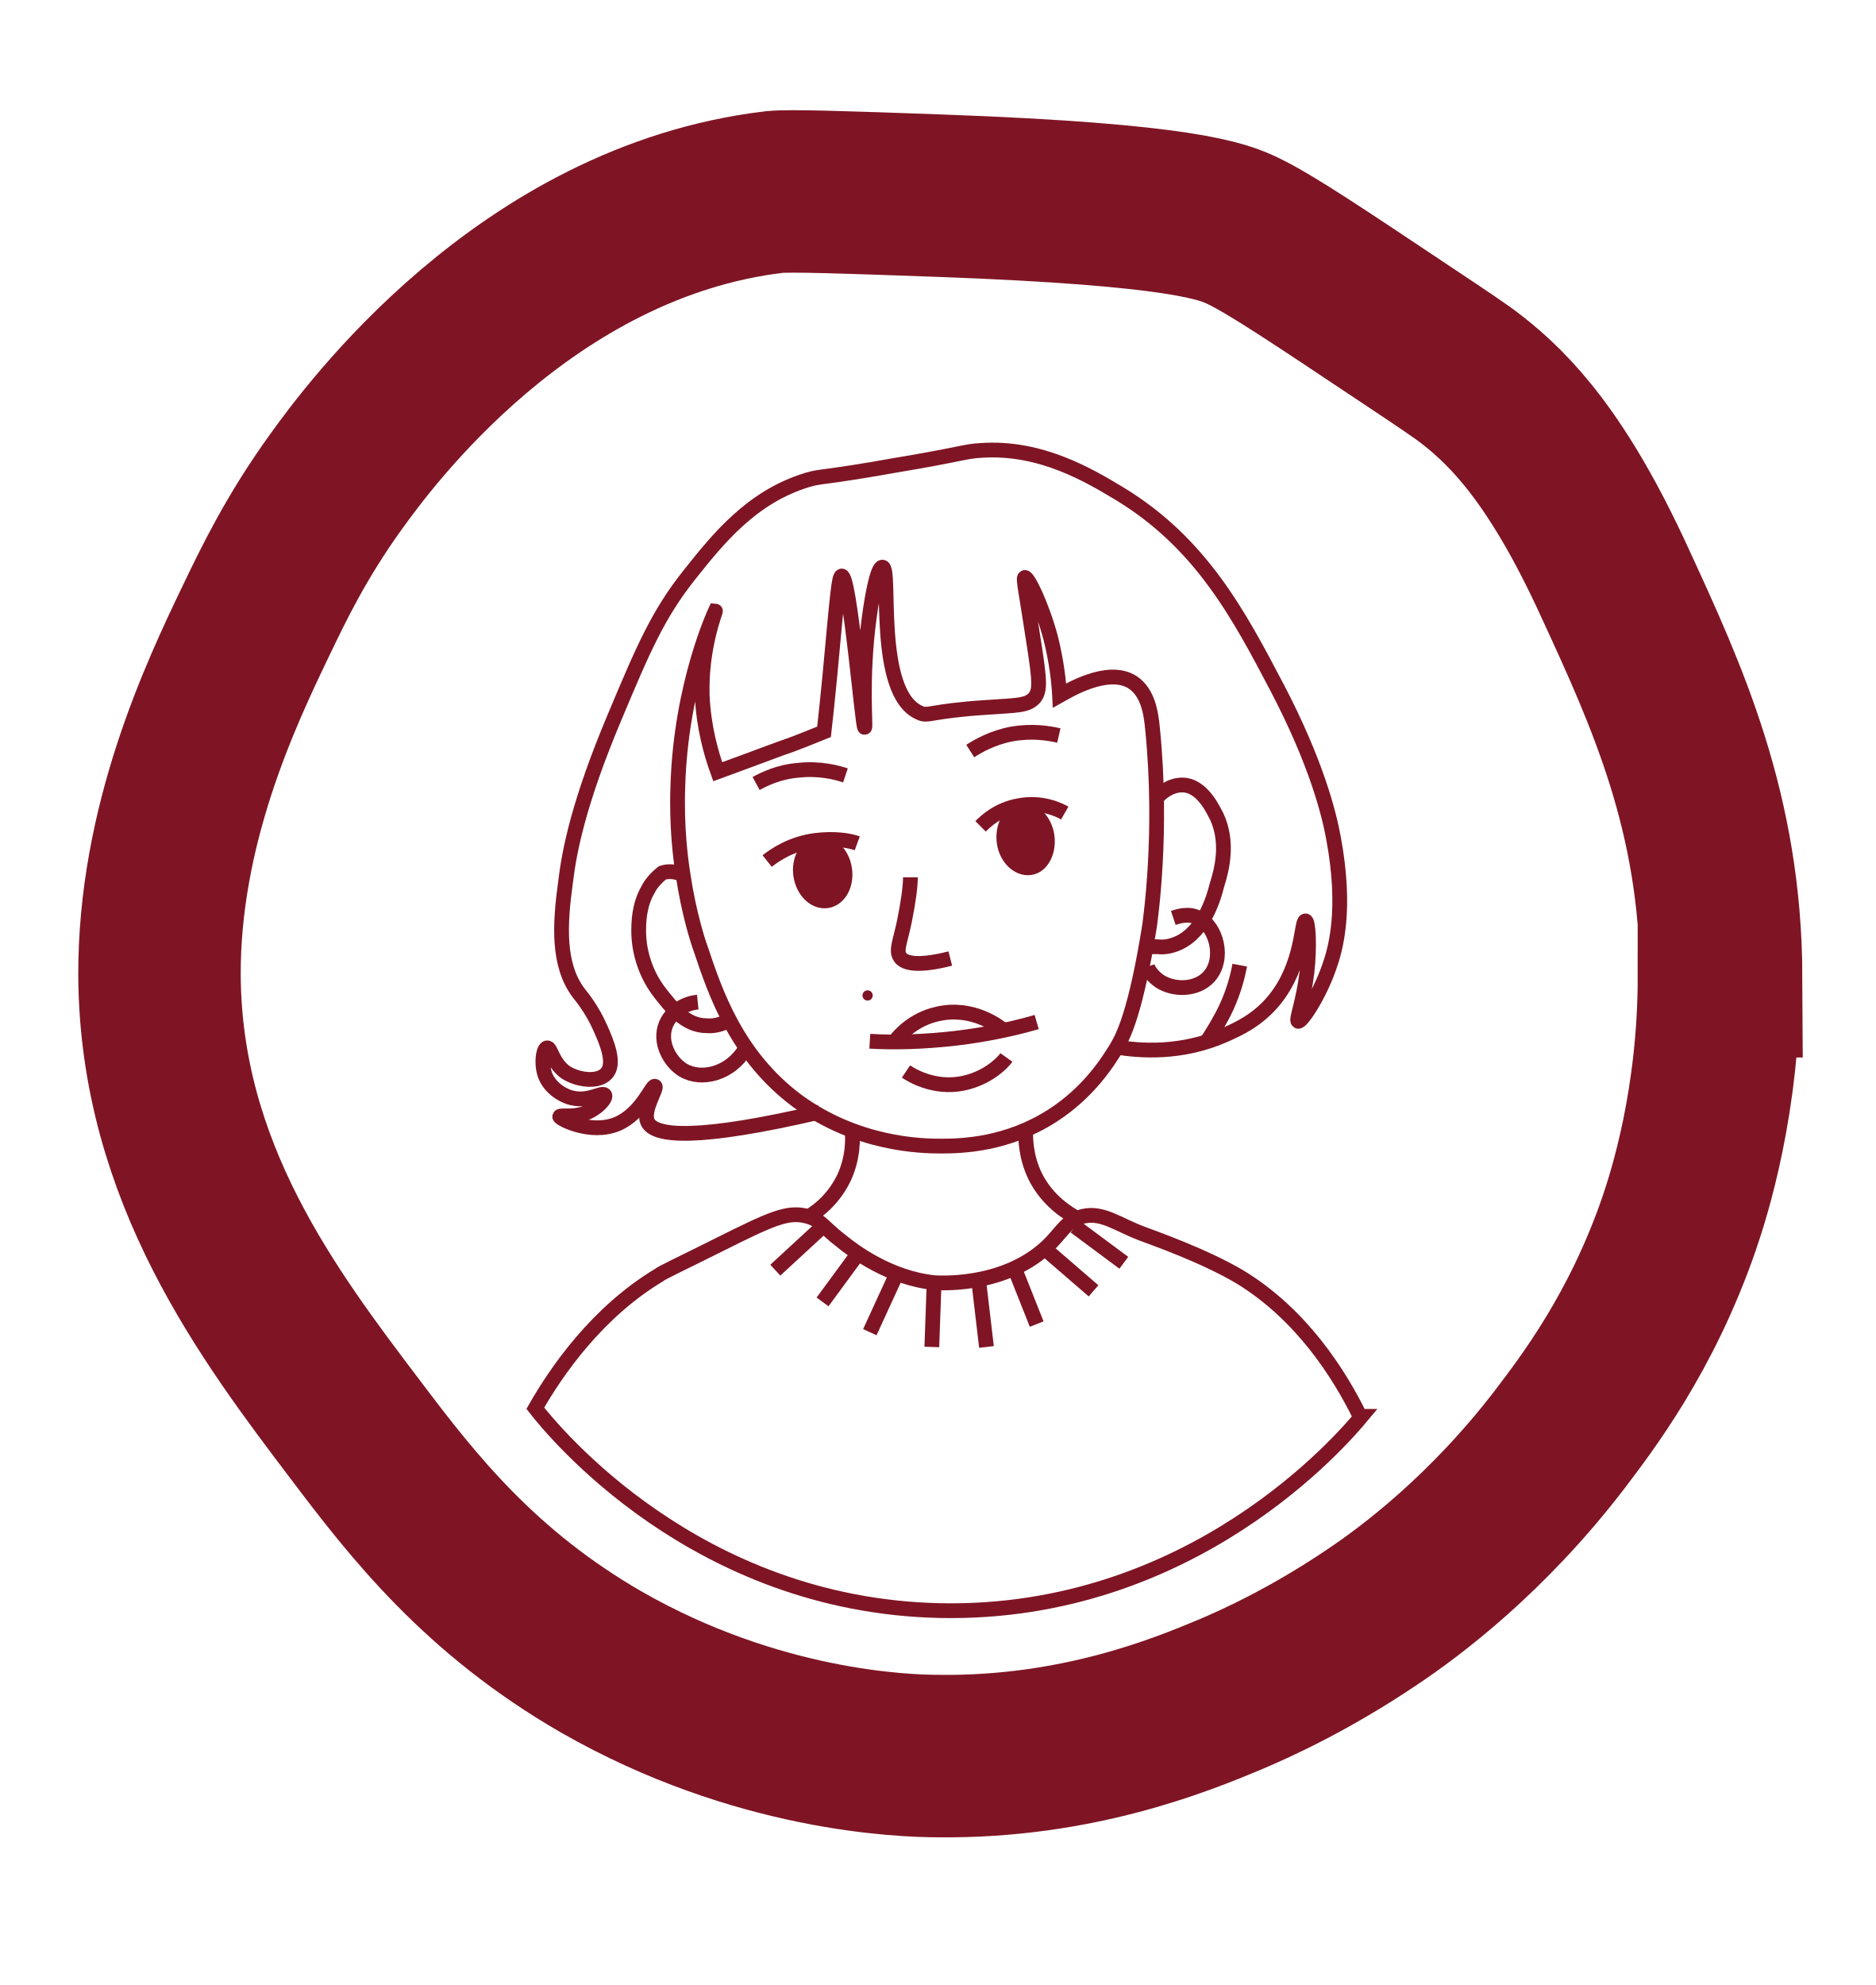
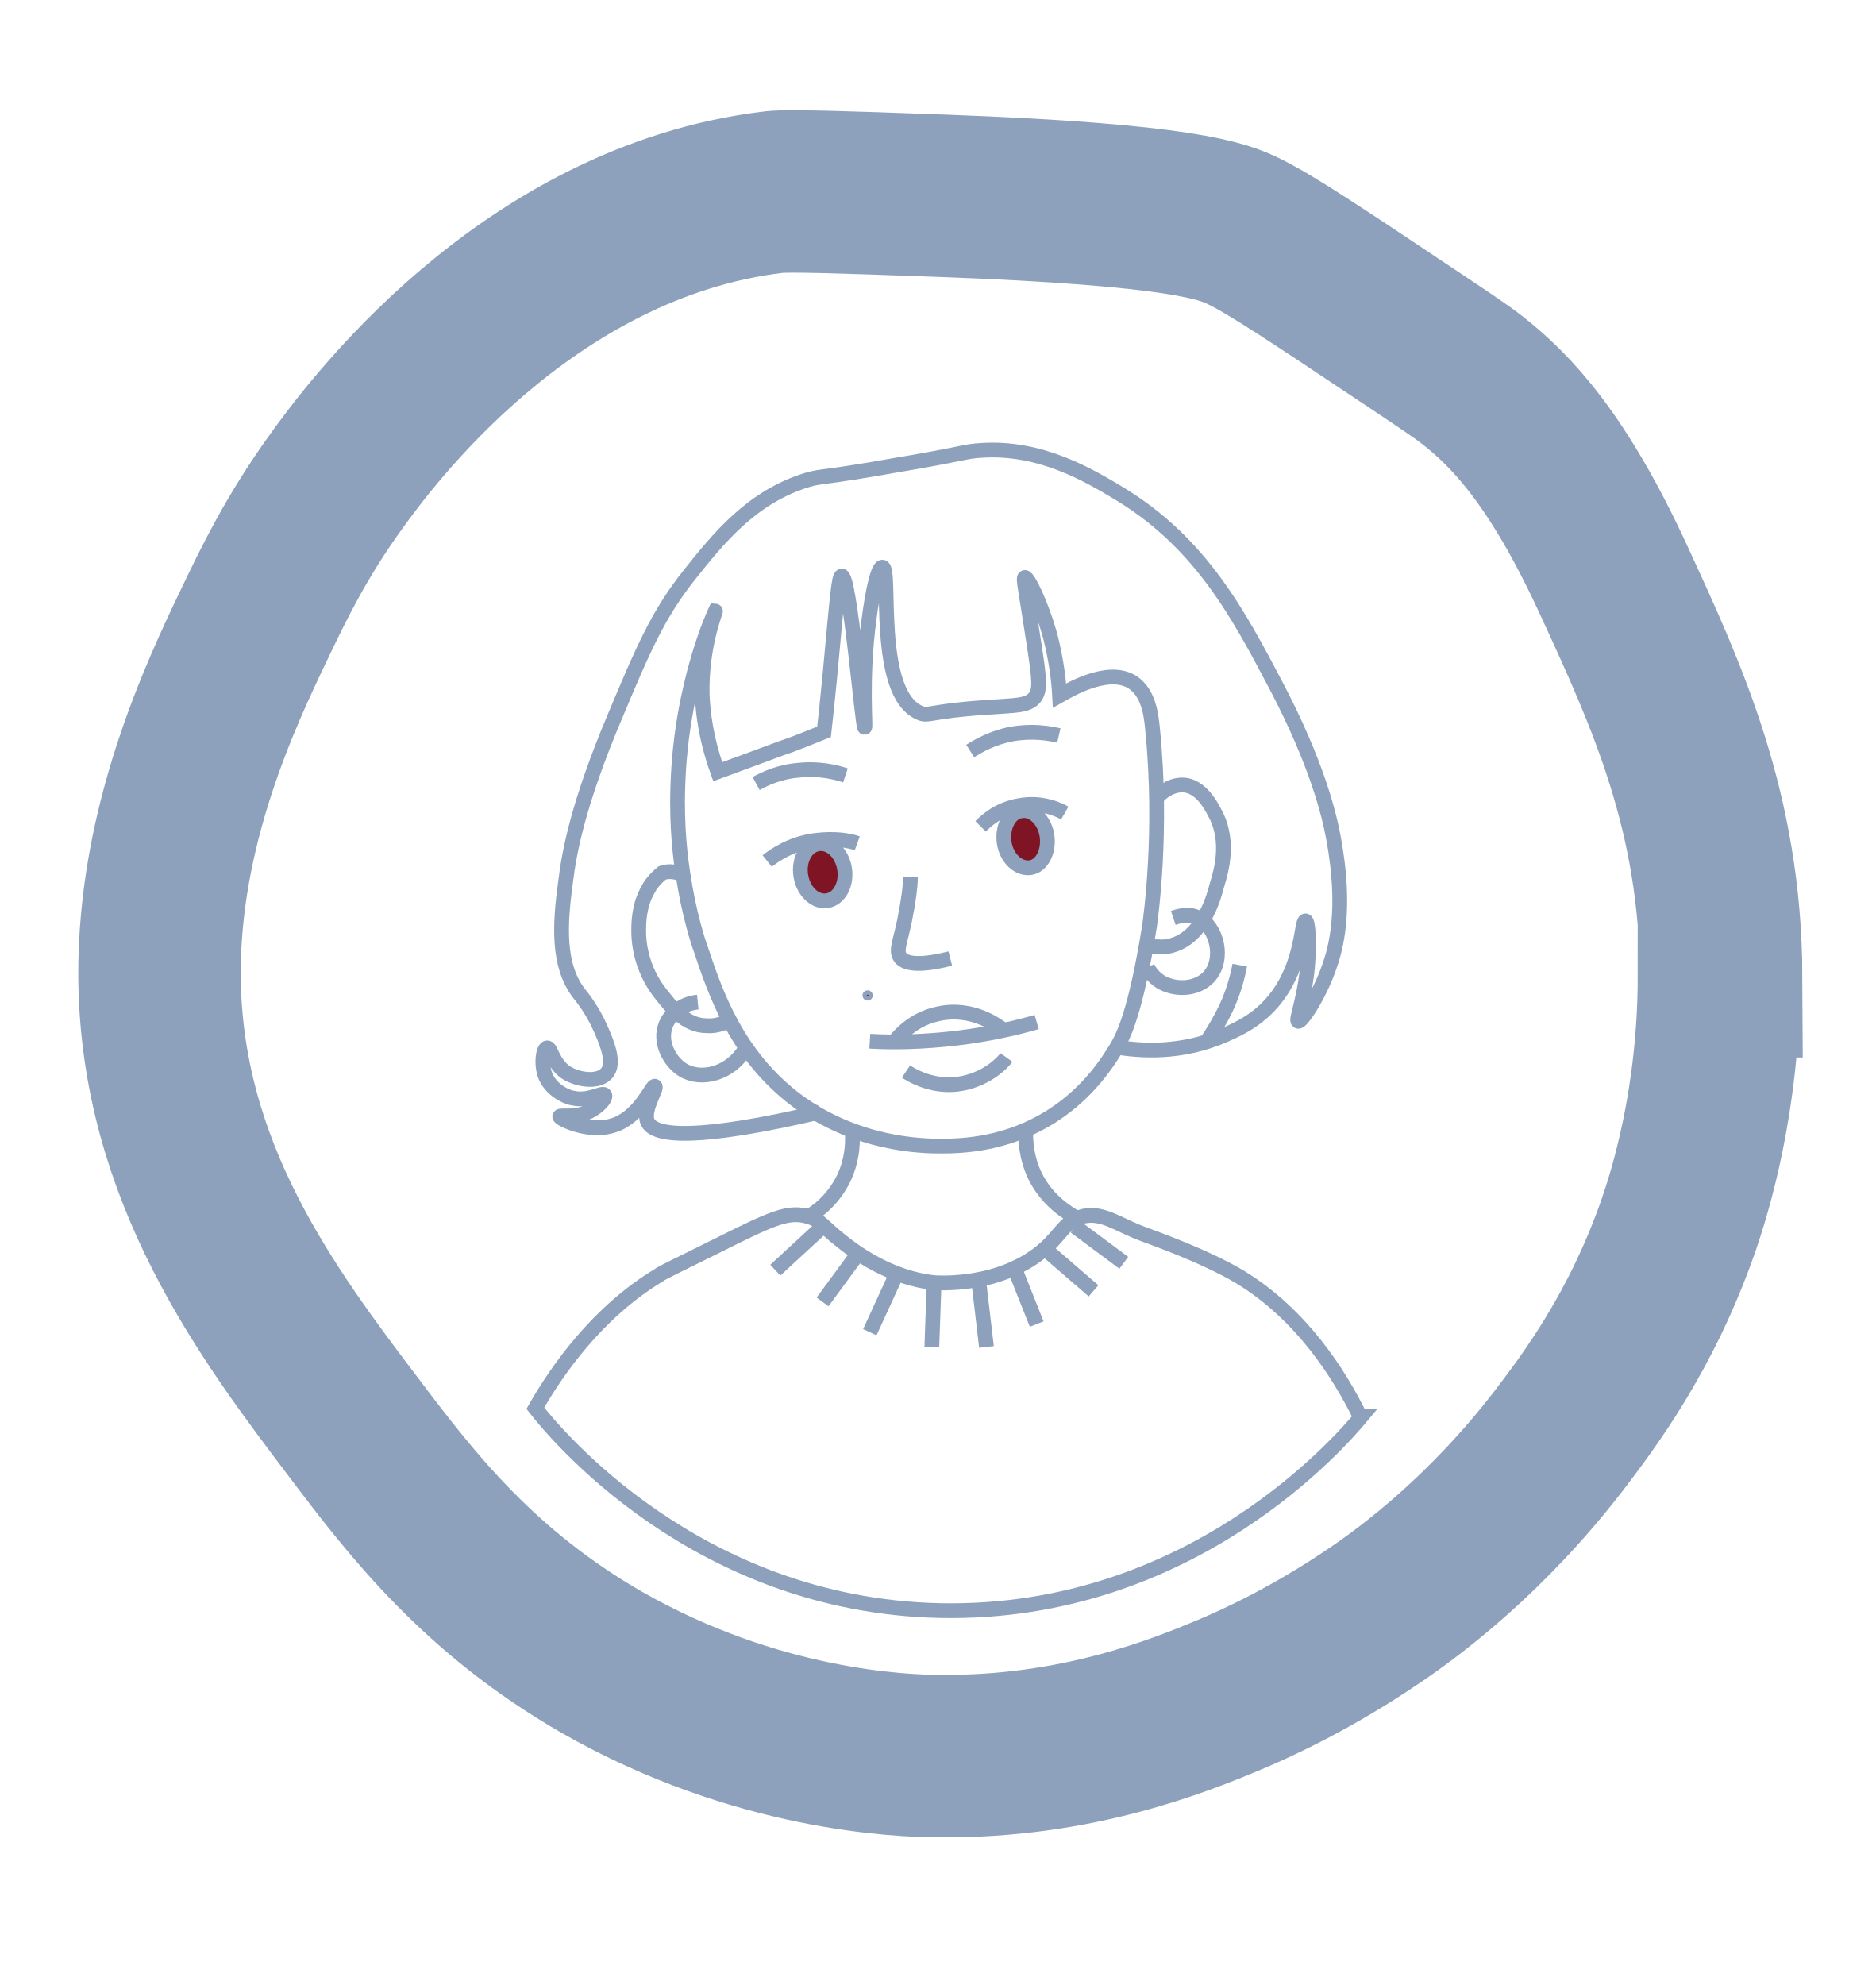
<svg xmlns="http://www.w3.org/2000/svg" id="Lag_1" version="1.1" viewBox="0 0 254 268.8">
  <defs>
    <style>
-       .st0, .st1 {
+       .st0 {
+         stroke-width: 22px;
+       }
+ 
+       .st0, .st1, .st2, .st3, .st4 {
+         stroke: #8da1bd;
+       }
+ 
+       .st0, .st1, .st3, .st4 {
+         stroke-miterlimit: 10;
+       }
+ 
+       .st0, .st4 {
+         fill: none;
+       }
+ 
+       .st1, .st2, .st3 {
        fill: #7f1524;
      }

-       .st0, .st1, .st2, .st3 {
-         stroke: #7f1524;
-         stroke-miterlimit: 10;
-       }
- 
-       .st0, .st3 {
+       .st1, .st4 {
        stroke-width: 2px;
      }

-       .st1 {
-         stroke-width: .8px;
+       .st2 {
+         stroke-miterlimit: 10;
+         stroke-width: 2px;
      }

-       .st2 {
-         stroke-width: 22px;
-       }
- 
-       .st2, .st3 {
-         fill: none;
+       .st3 {
+         stroke-width: .8px;
      }
    </style>
  </defs>
-   <path class="st2" d="M232.8,132.2c0,16.9-4,29.4-5.4,33.5-5.1,14.8-12.5,24.4-16.3,29.4-9.7,12.6-19.9,20.3-25.3,23.9-8.3,5.6-15.5,8.9-19.3,10.5-6.7,2.8-20.7,8.5-39.3,8.3-5,0-24.7-.7-45.7-12.7-16.5-9.5-25.6-21.2-33.3-31.4-11.9-15.7-26.4-34.9-26.6-61.5-.1-20.4,8.2-38,13-48,2.4-5,5.5-11.5,11-19.1,4.2-5.8,25.5-35.1,59.3-39.1,2-.2,8.8,0,22.4.5,33.1,1.2,38.4,3.5,41.1,4.8,3.9,1.9,10,6,22.3,14.2,4.8,3.2,7.2,4.8,8.6,5.9,5.4,4.2,11.8,10.9,19.4,27.5,7.1,15.4,14.3,31.1,14.4,53.3Z" />
-   <path class="st3" d="M91.8,106.5c-.2,5.6.4,10,.7,11.9.8,5.4,2.1,9.3,2.4,10.1,2,6,4.9,14.5,13.1,20.6,8.1,5.9,16.7,6.1,19.4,6.1,3,0,9-.2,15.1-4.1,5-3.2,7.6-7.4,8.7-9.2.9-1.5,2.6-4.7,4.5-16.6.1-.9,1.8-12.5.4-26.5-.2-2.2-.6-5-2.7-6.4-3.4-2.2-9,1.3-9.9,1.8-.1-1.9-.4-4.6-1.2-7.8-1.2-4.5-3.1-8.3-3.5-8.2-.3,0,.2,2.1,1.3,9.4.7,4.6.8,5.9,0,6.9-1,1.1-2.4,1-6.6,1.3-7.7.5-7.8,1.3-9,.7-6.1-2.7-3.7-19.7-5-19.7-.6,0-1.3,3.2-1.8,7-1.1,8.3-.4,14.7-.6,14.7-.3,0-2-20.5-3.1-20.5-.4,0-.6,2.6-1.6,13.4-.3,3.2-.6,5.9-.8,7.7-2,.8-3.9,1.6-6,2.3-2.9,1.1-5.7,2.1-8.4,3.1-.9-2.5-1.9-6-2.1-10.3-.2-6.6,1.9-11.5,1.8-11.5,0,0-4.7,9.9-5.1,23.8Z" />
-   <path class="st3" d="M98.5,138.3c-.6.3-1.6.7-2.8.6-3,0-4.9-2.7-6.2-4.3-2.8-3.5-3-7.3-3-8.4,0-1.2,0-3.6,1.3-5.8.3-.6.9-1.4,1.9-2.2,0,0,0,0,0,0,.6-.2,1.5-.3,2.7.2" />
-   <path class="st3" d="M94.5,135.7c-2,.2-3.6,1.4-4.3,3-1,2.4.5,5.1,2.3,6.2,2.5,1.5,6.4.5,8.4-2.8" />
-   <path class="st3" d="M156.7,108c.4-.5,1.7-1.7,3.4-1.7,2.8,0,4.3,3.6,4.7,4.3,1.6,3.5.7,7.1,0,9.3-.4,1.6-1.7,6.2-5.2,7.8-1.1.5-2.1.6-2.8.5h-1.1" />
-   <path class="st3" d="M158.9,124.3c.6-.2,2.1-.7,3.4,0,2.5,1.2,3.6,5.6,1.4,8-1.7,1.8-4.7,1.8-6.6.6-.9-.6-1.5-1.4-1.7-2" />
+   <path class="st0" d="M232.8,132.2c0,16.9-4,29.4-5.4,33.5-5.1,14.8-12.5,24.4-16.3,29.4-9.7,12.6-19.9,20.3-25.3,23.9-8.3,5.6-15.5,8.9-19.3,10.5-6.7,2.8-20.7,8.5-39.3,8.3-5,0-24.7-.7-45.7-12.7-16.5-9.5-25.6-21.2-33.3-31.4-11.9-15.7-26.4-34.9-26.6-61.5-.1-20.4,8.2-38,13-48,2.4-5,5.5-11.5,11-19.1,4.2-5.8,25.5-35.1,59.3-39.1,2-.2,8.8,0,22.4.5,33.1,1.2,38.4,3.5,41.1,4.8,3.9,1.9,10,6,22.3,14.2,4.8,3.2,7.2,4.8,8.6,5.9,5.4,4.2,11.8,10.9,19.4,27.5,7.1,15.4,14.3,31.1,14.4,53.3h-.3Z" />
+   <path class="st4" d="M91.8,106.5c-.2,5.6.4,10,.7,11.9.8,5.4,2.1,9.3,2.4,10.1,2,6,4.9,14.5,13.1,20.6,8.1,5.9,16.7,6.1,19.4,6.1,3,0,9-.2,15.1-4.1,5-3.2,7.6-7.4,8.7-9.2.9-1.5,2.6-4.7,4.5-16.6.1-.9,1.8-12.5.4-26.5-.2-2.2-.6-5-2.7-6.4-3.4-2.2-9,1.3-9.9,1.8-.1-1.9-.4-4.6-1.2-7.8-1.2-4.5-3.1-8.3-3.5-8.2-.3,0,.2,2.1,1.3,9.4.7,4.6.8,5.9,0,6.9-1,1.1-2.4,1-6.6,1.3-7.7.5-7.8,1.3-9,.7-6.1-2.7-3.7-19.7-5-19.7-.6,0-1.3,3.2-1.8,7-1.1,8.3-.4,14.7-.6,14.7-.3,0-2-20.5-3.1-20.5-.4,0-.6,2.6-1.6,13.4-.3,3.2-.6,5.9-.8,7.7-2,.8-3.9,1.6-6,2.3-2.9,1.1-5.7,2.1-8.4,3.1-.9-2.5-1.9-6-2.1-10.3-.2-6.6,1.9-11.5,1.8-11.5,0,0-4.7,9.9-5.1,23.8h0Z" />
+   <path class="st4" d="M98.5,138.3c-.6.3-1.6.7-2.8.6-3,0-4.9-2.7-6.2-4.3-2.8-3.5-3-7.3-3-8.4,0-1.2,0-3.6,1.3-5.8.3-.6.9-1.4,1.9-2.2h0c.6-.2,1.5-.3,2.7.2" />
+   <path class="st4" d="M94.5,135.7c-2,.2-3.6,1.4-4.3,3-1,2.4.5,5.1,2.3,6.2,2.5,1.5,6.4.5,8.4-2.8" />
+   <path class="st4" d="M156.7,108c.4-.5,1.7-1.7,3.4-1.7,2.8,0,4.3,3.6,4.7,4.3,1.6,3.5.7,7.1,0,9.3-.4,1.6-1.7,6.2-5.2,7.8-1.1.5-2.1.6-2.8.5h-1.1" />
+   <path class="st4" d="M158.9,124.3c.6-.2,2.1-.7,3.4,0,2.5,1.2,3.6,5.6,1.4,8-1.7,1.8-4.7,1.8-6.6.6-.9-.6-1.5-1.4-1.7-2" />
  <g>
-     <path class="st3" d="M117.8,141c3.3.2,7.2.1,11.6-.4,4.2-.5,7.9-1.3,11-2.2" />
-     <path class="st3" d="M122.7,145.1c.6.4,3.7,2.4,7.7,1.6,3.4-.7,5.4-2.8,5.9-3.5" />
-     <path class="st3" d="M135.9,139.5c-.5-.4-4.1-3.3-8.9-2.2-3.3.7-5.3,3-5.8,3.7" />
+     <path class="st4" d="M117.8,141c3.3.2,7.2.1,11.6-.4,4.2-.5,7.9-1.3,11-2.2" />
+     <path class="st4" d="M122.7,145.1c.6.4,3.7,2.4,7.7,1.6,3.4-.7,5.4-2.8,5.9-3.5" />
+     <path class="st4" d="M135.9,139.5c-.5-.4-4.1-3.3-8.9-2.2-3.3.7-5.3,3-5.8,3.7" />
  </g>
-   <path class="st3" d="M123.3,118.8c0,1.3-.3,3.4-.8,5.9-.6,2.9-1.2,4-.6,4.9.4.6,1.7,1.5,6.8.2" />
-   <ellipse class="st0" cx="111.4" cy="118.2" rx="3" ry="3.9" transform="translate(-17.1 18.8) rotate(-9)" />
-   <path class="st0" d="M141.8,113.2c.3,2.1-.7,4.1-2.3,4.3s-3.2-1.3-3.5-3.4c-.3-2.1.7-4.1,2.3-4.3,1.6-.3,3.2,1.3,3.5,3.4Z" />
-   <path class="st3" d="M103.9,116.6c1-.8,3.3-2.4,6.6-2.8,2.5-.3,4.5,0,5.6.4" />
-   <path class="st3" d="M132.8,111.9c.6-.6,2.3-2.3,5.2-2.8,3.1-.6,5.5.6,6.2,1" />
-   <path class="st3" d="M102.4,106.1c1.1-.6,3.1-1.6,5.8-1.8,2.8-.3,5.1.3,6.3.7" />
-   <path class="st3" d="M131.4,101.7c1.1-.7,3-1.8,5.6-2.3,2.8-.5,5.1-.1,6.4.2" />
-   <path class="st3" d="M184.2,191.8c-2.8-5.7-7.9-13.8-16.3-18.9-4.9-2.9-11.8-5.3-13.1-5.8-3.3-1.2-5.4-3-8.1-2.4-2.4.6-2.9,2.3-5.1,4.3-6,5.4-14.7,4.7-15,4.7-6.1-.6-11-4.3-12.6-5.6-2.6-2-2.8-2.9-4.7-3.4-2.6-.7-4.8.3-12,3.9-5.2,2.6-7.8,3.8-8.1,4.1-8.3,5-13.8,12.9-16.7,18,2.5,3.2,21.7,26.7,54.8,27.4,34.2.7,54.6-23.3,57.1-26.3Z" />
-   <path class="st3" d="M105,172l6.4-5.9-6.4,5.9Z" />
-   <path class="st3" d="M111.4,176.3l4.7-6.4-4.7,6.4Z" />
-   <path class="st3" d="M117.8,180.4l3.4-7.4-3.4,7.4Z" />
-   <path class="st3" d="M126.2,182.4l.3-8.5-.3,8.5Z" />
-   <path class="st3" d="M133.6,182.4l-1-8.5,1,8.5Z" />
-   <path class="st3" d="M140.4,179.3l-2.9-7.3,2.9,7.3Z" />
-   <path class="st3" d="M148.1,174.8l-6.6-5.7,6.6,5.7Z" />
-   <path class="st3" d="M152.2,171l-6.6-4.9,6.6,4.9Z" />
-   <path class="st3" d="M151.2,141.8c3.1.5,8.8,1,14.8-1.7,1.8-.8,4.4-2,6.6-4.7,3.9-4.8,3.6-10.7,4.2-10.7.4,0,.6,3.4.2,7-.5,4-1.5,6.4-1.2,6.6.4.2,2.8-3.3,4.2-7.3.9-2.5,2.4-7.8.6-17.5-.6-3.3-2.3-10.2-7.7-20.5-5.1-9.7-10.2-19.4-21.2-26.1-4-2.4-10.7-6.5-18.9-5.9-2.1.1-2.5.5-11.5,2-10.1,1.8-10,1.4-12,2-7.5,2.3-12,7.9-15.9,12.8-4.3,5.4-6.3,10.1-10.2,19.4-4.8,11.4-6.1,18-6.6,22.2-.8,5.8-1.1,11.3,1.8,15.1.4.5,1.8,2.2,2.9,4.7.9,2,2.1,4.9.8,6.2-1.1,1.2-3.8.9-5.5-.2-1.8-1.3-2-3.4-2.5-3.3-.5,0-.9,2.2-.2,3.9,1,2.2,3.4,2.9,3.7,2.9,2.2.5,4-.9,4.3-.4.2.3-.5,1.2-1.4,1.8-2.1,1.5-4.6.8-4.7,1.1,0,.3,4.2,2.5,7.8,1,3.3-1.4,4.7-5.3,5.1-5.1.4.2-1.7,3.2-1,4.8.9,2.1,7,2.5,23.3-1.3" />
-   <path class="st3" d="M167.9,130.7c-.3,1.6-.8,3.5-1.8,5.7-.9,1.9-1.9,3.5-2.7,4.7" />
-   <path class="st3" d="M115.4,153c.1,1.1.2,3.7-1.1,6.5-1.6,3.3-4.1,4.9-5.1,5.4" />
-   <path class="st3" d="M138.9,153c0,1.2,0,3.6,1.3,6.3,1.7,3.4,4.5,5,5.5,5.6" />
-   <circle class="st1" cx="117.5" cy="134.8" r=".3" />
-   <path class="st3" d="M106.5,123" />
+   <path class="st4" d="M123.3,118.8c0,1.3-.3,3.4-.8,5.9-.6,2.9-1.2,4-.6,4.9.4.6,1.7,1.5,6.8.2" />
+   <ellipse class="st2" cx="111.42" cy="118.12" rx="3" ry="3.9" transform="translate(-17.11 18.88) rotate(-9)" />
+   <path class="st1" d="M141.8,113.2c.3,2.1-.7,4.1-2.3,4.3s-3.2-1.3-3.5-3.4.7-4.1,2.3-4.3c1.6-.3,3.2,1.3,3.5,3.4Z" />
+   <path class="st4" d="M103.9,116.6c1-.8,3.3-2.4,6.6-2.8,2.5-.3,4.5,0,5.6.4" />
+   <path class="st4" d="M132.8,111.9c.6-.6,2.3-2.3,5.2-2.8,3.1-.6,5.5.6,6.2,1" />
+   <path class="st4" d="M102.4,106.1c1.1-.6,3.1-1.6,5.8-1.8,2.8-.3,5.1.3,6.3.7" />
+   <path class="st4" d="M131.4,101.7c1.1-.7,3-1.8,5.6-2.3,2.8-.5,5.1-.1,6.4.2" />
+   <path class="st4" d="M184.2,191.8c-2.8-5.7-7.9-13.8-16.3-18.9-4.9-2.9-11.8-5.3-13.1-5.8-3.3-1.2-5.4-3-8.1-2.4-2.4.6-2.9,2.3-5.1,4.3-6,5.4-14.7,4.7-15,4.7-6.1-.6-11-4.3-12.6-5.6-2.6-2-2.8-2.9-4.7-3.4-2.6-.7-4.8.3-12,3.9-5.2,2.6-7.8,3.8-8.1,4.1-8.3,5-13.8,12.9-16.7,18,2.5,3.2,21.7,26.7,54.8,27.4,34.2.7,54.6-23.3,57.1-26.3h-.2Z" />
+   <path class="st4" d="M105,172l6.4-5.9-6.4,5.9Z" />
+   <path class="st4" d="M111.4,176.3l4.7-6.4-4.7,6.4Z" />
+   <path class="st4" d="M117.8,180.4l3.4-7.4-3.4,7.4Z" />
+   <path class="st4" d="M126.2,182.4l.3-8.5-.3,8.5Z" />
+   <path class="st4" d="M133.6,182.4l-1-8.5,1,8.5Z" />
+   <path class="st4" d="M140.4,179.3l-2.9-7.3,2.9,7.3Z" />
+   <path class="st4" d="M148.1,174.8l-6.6-5.7,6.6,5.7Z" />
+   <path class="st4" d="M152.2,171l-6.6-4.9,6.6,4.9Z" />
+   <path class="st4" d="M151.2,141.8c3.1.5,8.8,1,14.8-1.7,1.8-.8,4.4-2,6.6-4.7,3.9-4.8,3.6-10.7,4.2-10.7.4,0,.6,3.4.2,7-.5,4-1.5,6.4-1.2,6.6.4.2,2.8-3.3,4.2-7.3.9-2.5,2.4-7.8.6-17.5-.6-3.3-2.3-10.2-7.7-20.5-5.1-9.7-10.2-19.4-21.2-26.1-4-2.4-10.7-6.5-18.9-5.9-2.1.1-2.5.5-11.5,2-10.1,1.8-10,1.4-12,2-7.5,2.3-12,7.9-15.9,12.8-4.3,5.4-6.3,10.1-10.2,19.4-4.8,11.4-6.1,18-6.6,22.2-.8,5.8-1.1,11.3,1.8,15.1.4.5,1.8,2.2,2.9,4.7.9,2,2.1,4.9.8,6.2-1.1,1.2-3.8.9-5.5-.2-1.8-1.3-2-3.4-2.5-3.3-.5,0-.9,2.2-.2,3.9,1,2.2,3.4,2.9,3.7,2.9,2.2.5,4-.9,4.3-.4.2.3-.5,1.2-1.4,1.8-2.1,1.5-4.6.8-4.7,1.1,0,.3,4.2,2.5,7.8,1,3.3-1.4,4.7-5.3,5.1-5.1s-1.7,3.2-1,4.8c.9,2.1,7,2.5,23.3-1.3" />
+   <path class="st4" d="M167.9,130.7c-.3,1.6-.8,3.5-1.8,5.7-.9,1.9-1.9,3.5-2.7,4.7" />
+   <path class="st4" d="M115.4,153c.1,1.1.2,3.7-1.1,6.5-1.6,3.3-4.1,4.9-5.1,5.4" />
+   <path class="st4" d="M138.9,153c0,1.2,0,3.6,1.3,6.3,1.7,3.4,4.5,5,5.5,5.6" />
+   <circle class="st3" cx="117.5" cy="134.8" r=".3" />
+   <path class="st4" d="M106.5,123" />
</svg>
